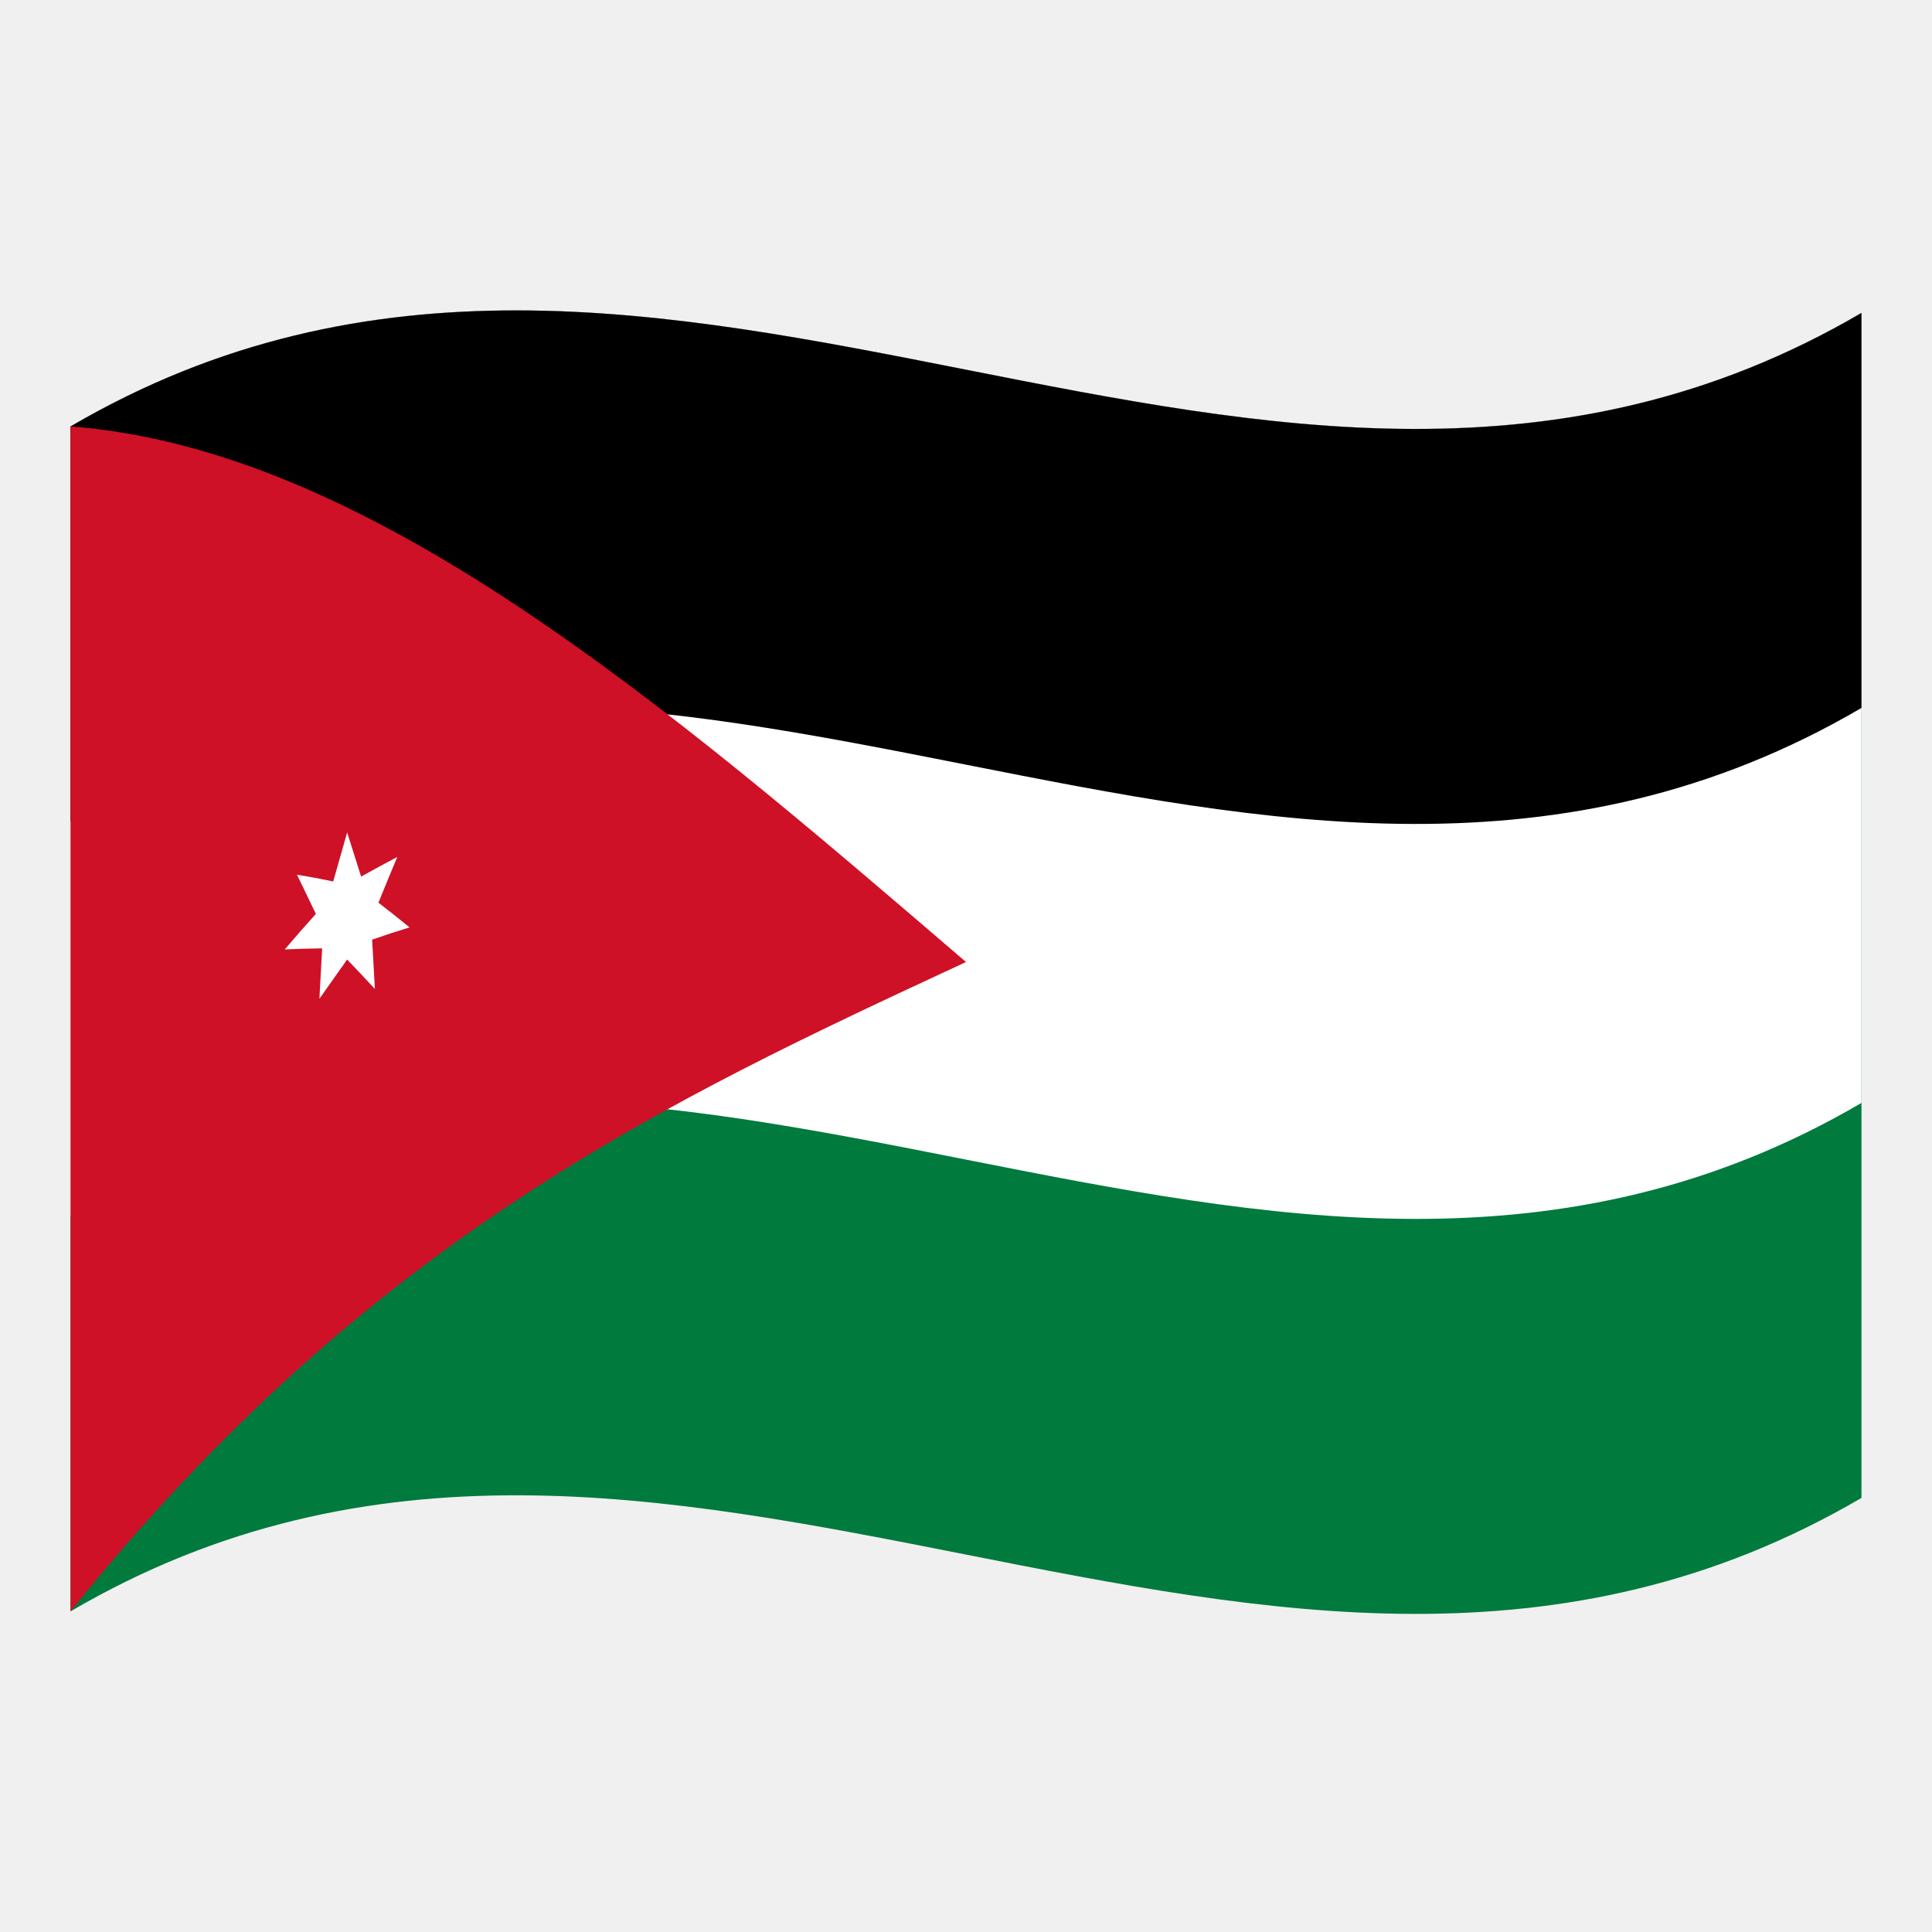
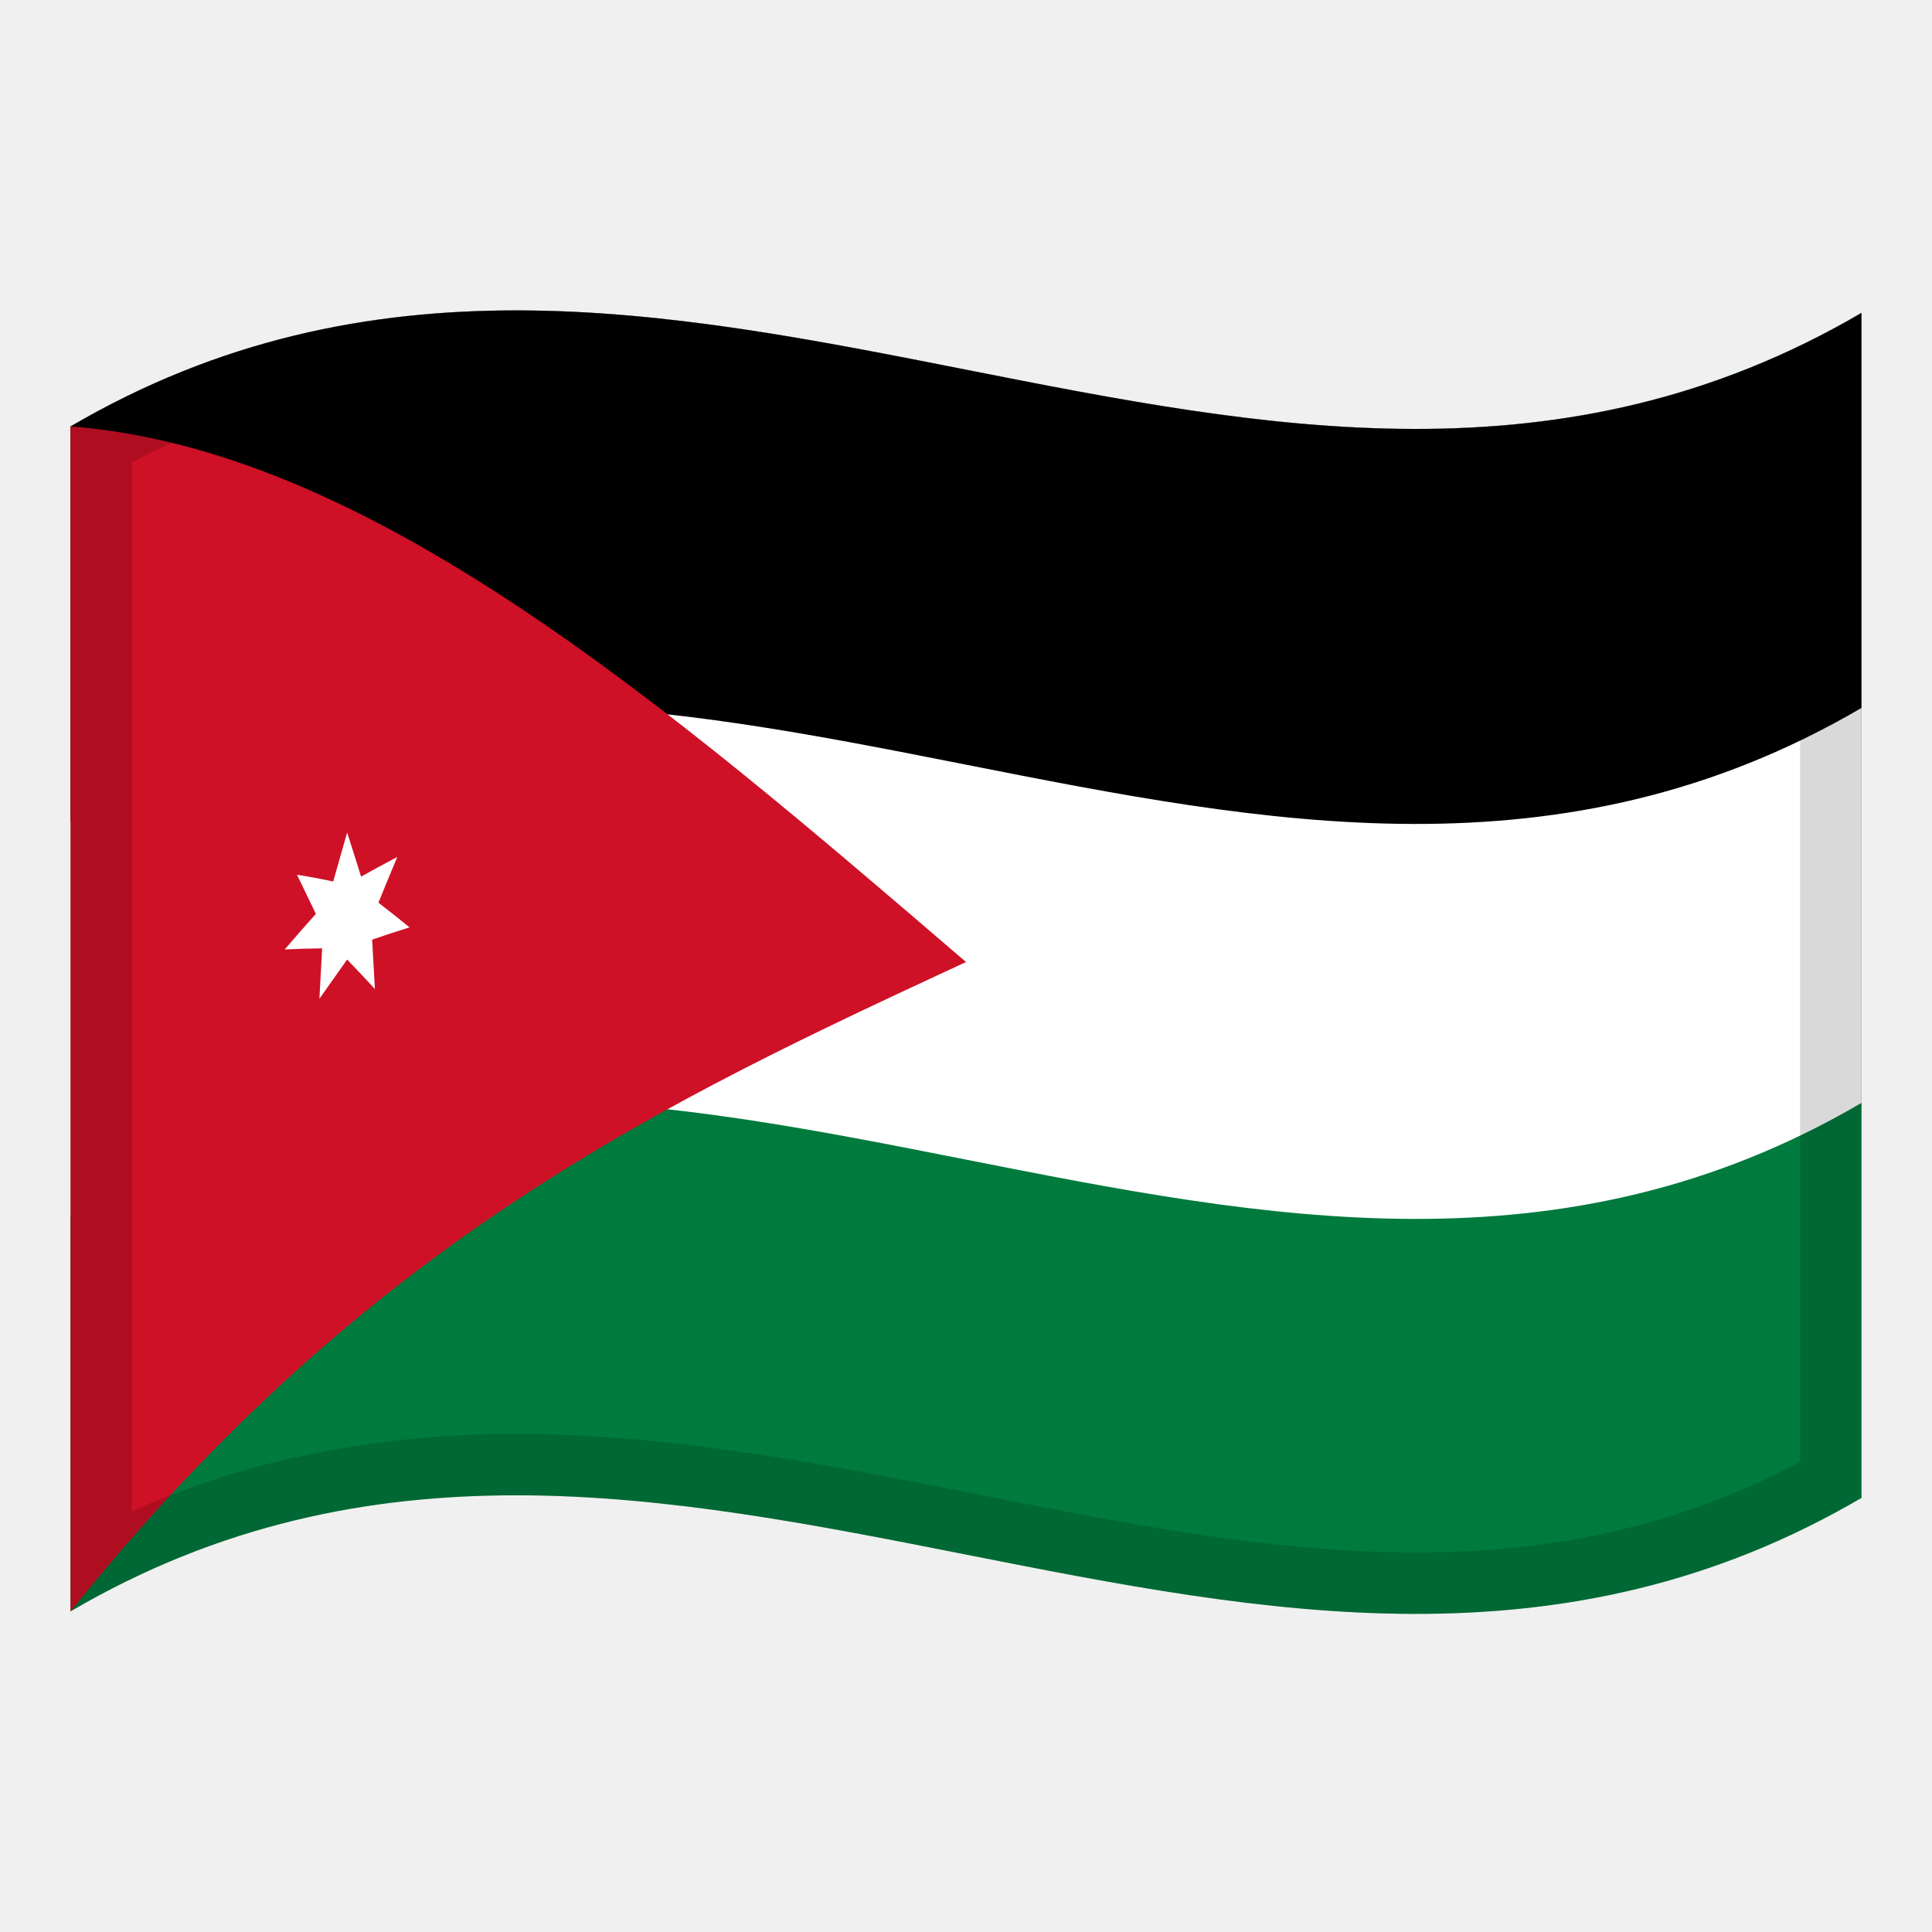
<svg xmlns="http://www.w3.org/2000/svg" version="1.1" id="Layer_1" x="0px" y="0px" viewBox="0 0 1260 1260" style="enable-background:new 0 0 1260 1260;" xml:space="preserve">
  <style type="text/css">
	.st0{fill:#007A3D;}
	.st1{fill:#FFFFFF;}
	.st2{fill:#CE1126;}
+ 	.st3{opacity:0.15;}
</style>
  <g>
-     <path class="st0" d="M46,278.1v772.8c389.3-228,778.7,153.9,1168-74V204C824.7,432,435.3,50.2,46,278.1z" />
-     <path class="st1" d="M46,278.1v515.2c389.3-228,778.7,153.9,1168-74V204.1C824.7,432,435.3,50.2,46,278.1z" />
-     <path d="M46,278.1v257.6c389.3-227.9,778.7,153.9,1168-74V204.1C824.7,432,435.3,50.2,46,278.1z" />
-     <path class="st2" d="M46,278.1v772.8c194.7-242.8,389.3-333.1,584-423.5C435.3,460.2,240.7,293,46,278.1z" />
-     <path class="st1" d="M246.8,588.7c4.1-10,8.1-19.9,12.3-29.8c-7.8,4.1-15.8,8.4-23.6,12.8c-3-9.7-6.1-19.2-9.1-28.8   c-3,10.6-6.1,21.3-9.1,32c-7.8-1.7-15.8-3.2-23.6-4.4c4.1,8.4,8.1,16.9,12.3,25.5c-6.8,7.6-13.6,15.3-20.3,23.2   c8.1-0.4,16.3-0.6,24.4-0.7c-0.6,10.9-1.2,21.9-1.8,32.9c6.1-8.6,12.1-17.2,18.1-25.6c6.1,6.3,12.1,12.7,18.1,19.2   c-0.6-10.8-1.2-21.5-1.8-32.2c8.1-2.8,16.3-5.5,24.4-8C260.3,599.2,253.5,593.9,246.8,588.7z" />
+     <g>
+       <path class="st0" d="M46,278.1v772.8c389.3-228,778.7,153.9,1168-74V204C824.7,432,435.3,50.2,46,278.1z" />
+       <path class="st1" d="M46,278.1v515.2c389.3-228,778.7,153.9,1168-74V204.1C824.7,432,435.3,50.2,46,278.1z" />
+       <path d="M46,278.1v257.6c389.3-227.9,778.7,153.9,1168-74V204.1C824.7,432,435.3,50.2,46,278.1z" />
+       <path class="st2" d="M46,278.1v772.8c194.7-242.8,389.3-333.1,584-423.5C435.3,460.2,240.7,293,46,278.1z" />
+       <path class="st1" d="M246.8,588.7c4.1-10,8.1-19.9,12.3-29.8c-7.8,4.1-15.8,8.4-23.6,12.8c-3-9.7-6.1-19.2-9.1-28.8    c-3,10.6-6.1,21.3-9.1,32c-7.8-1.7-15.8-3.2-23.6-4.4c4.1,8.4,8.1,16.9,12.3,25.5c-6.8,7.6-13.6,15.3-20.3,23.2    c8.1-0.4,16.3-0.6,24.4-0.7c-0.6,10.9-1.2,21.9-1.8,32.9c6.1-8.6,12.1-17.2,18.1-25.6c6.1,6.3,12.1,12.7,18.1,19.2    c-0.6-10.8-1.2-21.5-1.8-32.2c8.1-2.8,16.3-5.5,24.4-8C260.3,599.2,253.5,593.9,246.8,588.7z" />
+     </g>
+     <g>
+       <g>
+         <path class="st3" d="M119,242.2c-24.3,9.8-48.7,21.6-73,35.9v257.6v257.6v257.6c389.3-228,778.7,153.9,1168-74V719.3V461.7V204.1     V204C849,417.7,484,95.5,119,242.2z M1174,953.4c-36.9,19.5-74.6,33.9-114.7,43.7c-42.5,10.4-86.9,15.4-135.8,15.4     c-93.9,0-187-18.4-285.7-37.9c-98.1-19.4-199.5-39.4-301.2-39.4c-91.4,0-174,16.5-250.6,50.3V301.6c15.7-8.3,31.8-15.8,47.9-22.3     c61.8-24.8,128.1-36.9,202.7-36.9c93.9,0,187,18.4,285.6,37.9c98,19.4,199.4,39.4,301.1,39.4c91.5,0,174.1-16.5,250.7-50.4V953.4     z" />
+       </g>
+     </g>
  </g>
</svg>
